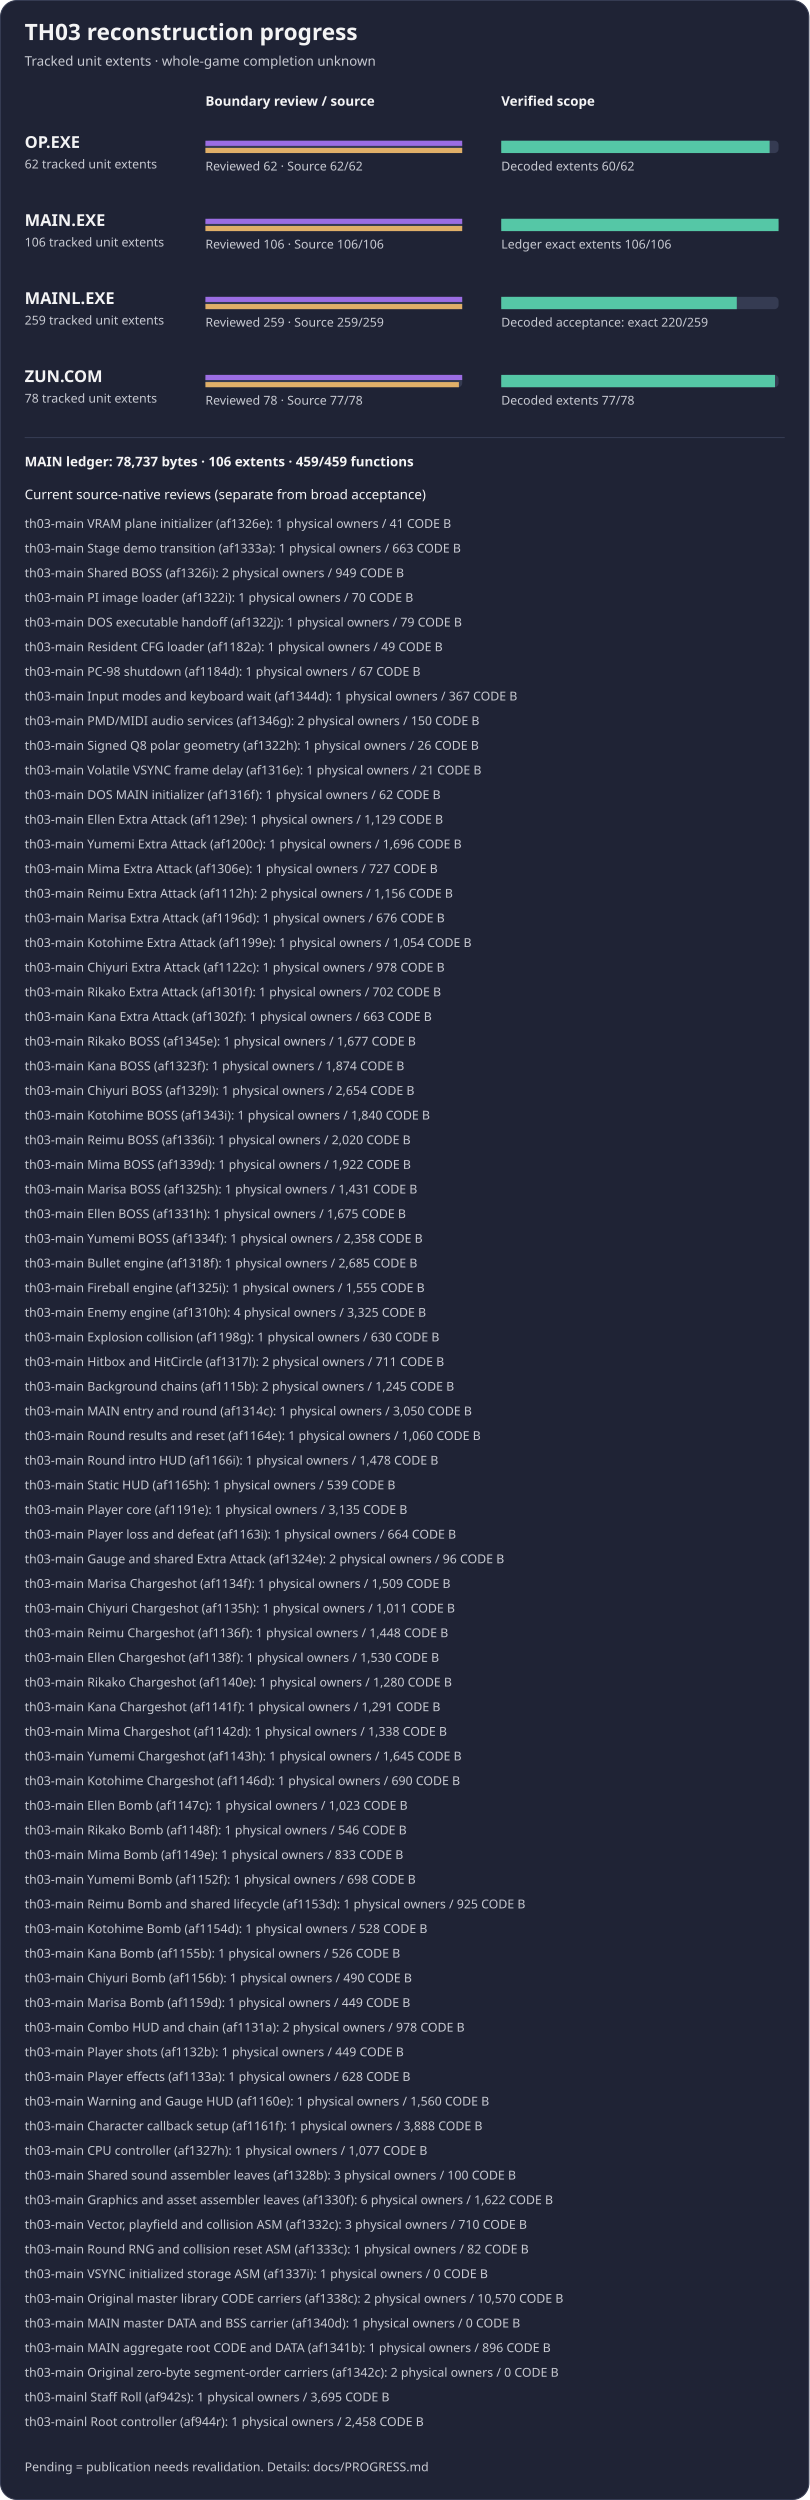
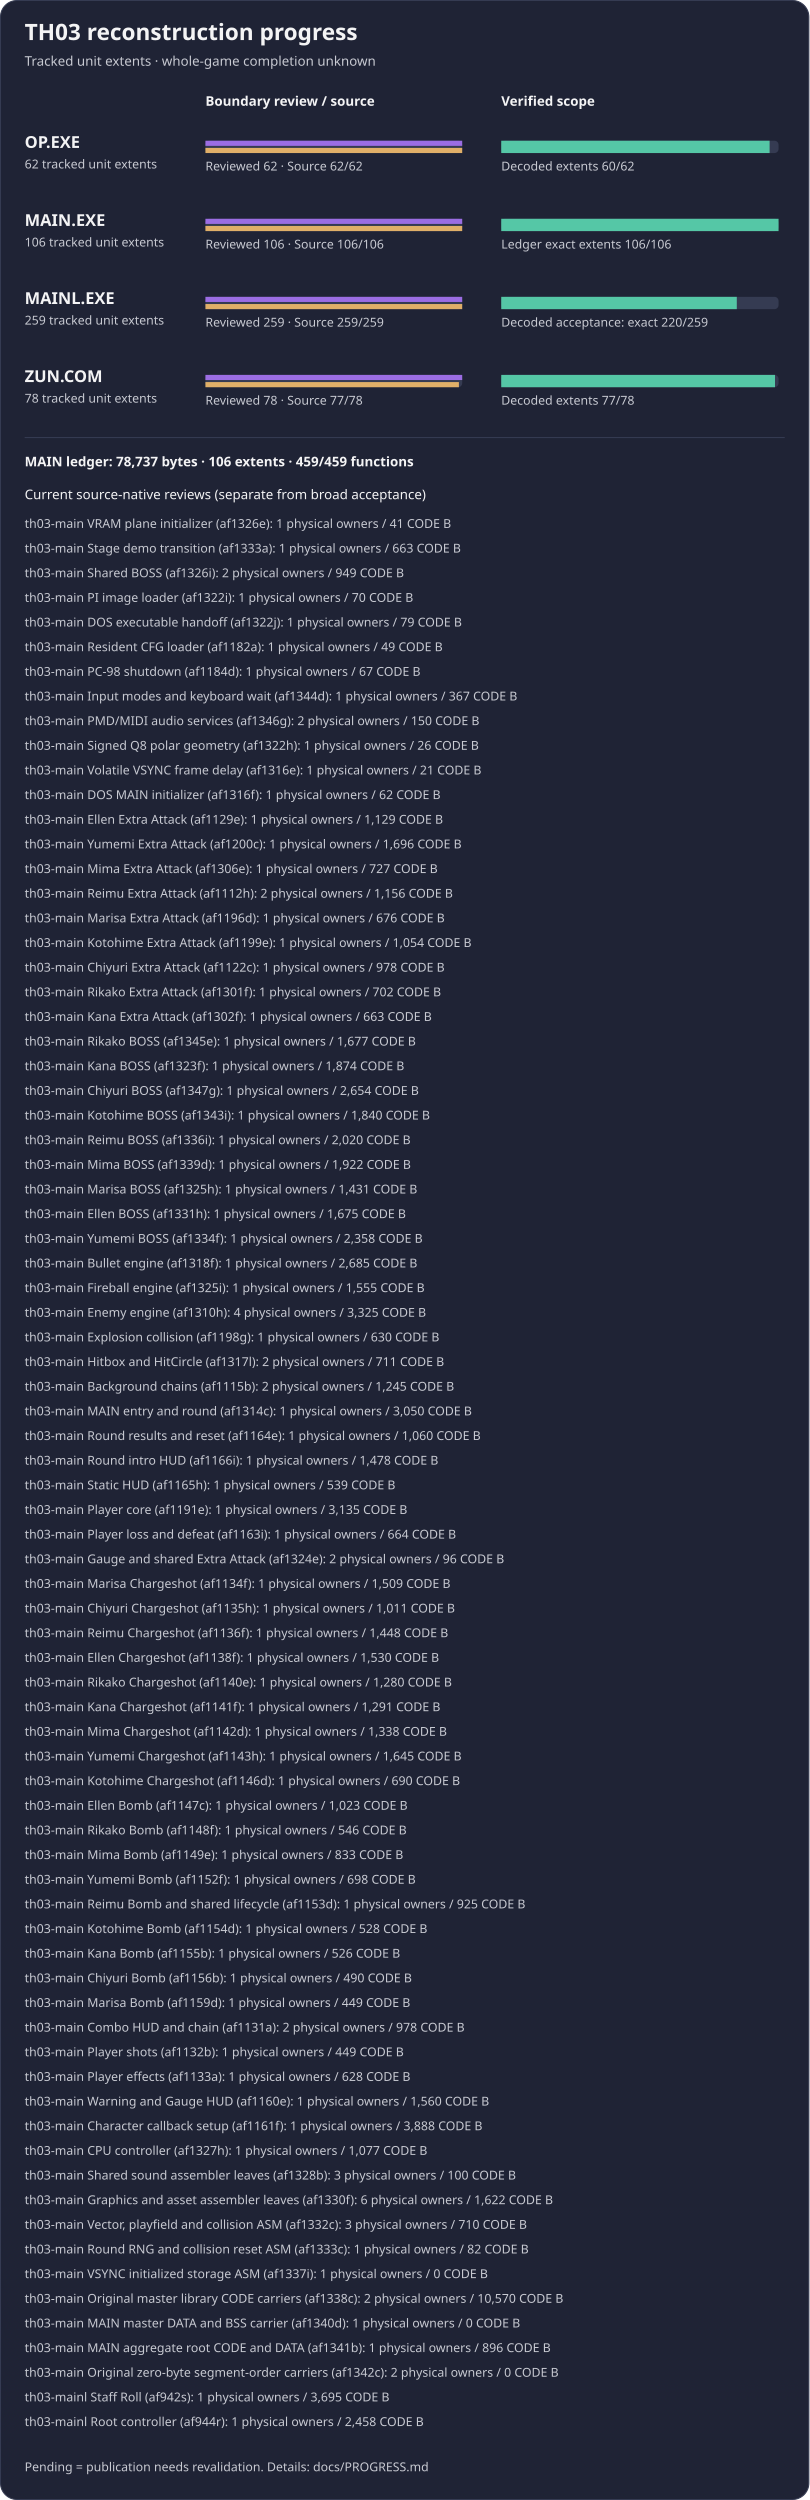
<svg xmlns="http://www.w3.org/2000/svg" width="788" height="2434" viewBox="0 0 788 2434" role="img" aria-label="TH03 reviewed subset reconstruction progress">
  <rect x="0.5" y="0.5" width="787" height="2433" rx="16" fill="#1f2335" stroke="#353b52" />
  <text x="24" y="39" fill="#f4f4f5" font-family="sans-serif" font-size="22" font-weight="600">TH03 reconstruction progress</text>
  <text x="24" y="64" fill="#c8cad2" font-family="sans-serif" font-size="13">Tracked unit extents · whole-game completion unknown</text>
  <text x="200" y="103" fill="#f4f4f5" font-family="sans-serif" font-size="13" font-weight="600">Boundary review / source</text>
  <text x="488" y="103" fill="#f4f4f5" font-family="sans-serif" font-size="13" font-weight="600">Verified scope</text>
  <g aria-label="OP.EXE bars count tracked unit extents, not functions; source-present is not exact">
    <text x="24" y="144" fill="#f4f4f5" font-family="sans-serif" font-size="16" font-weight="600">OP.EXE</text>
    <text x="24" y="164" fill="#c8cad2" font-family="sans-serif" font-size="12">62 tracked unit extents</text>
    <rect x="200" y="137" width="250" height="12" rx="4" fill="#353b52" />
    <rect x="488" y="137" width="270" height="12" rx="4" fill="#353b52" />
    <rect x="200" y="137" width="250.00" height="5" fill="#9b6de3" />
    <rect x="200" y="144" width="250.00" height="5" fill="#e0af68" />
    <rect x="488" y="137" width="261.29" height="12" fill="#55c7a6" />
    <text x="200" y="166" fill="#c8cad2" font-family="sans-serif" font-size="12">Reviewed 62 · Source 62/62</text>
    <text x="488" y="166" fill="#c8cad2" font-family="sans-serif" font-size="12">Decoded extents 60/62</text>
  </g>
  <g aria-label="MAIN.EXE bars count tracked unit extents, not functions; source-present is not exact">
    <text x="24" y="220" fill="#f4f4f5" font-family="sans-serif" font-size="16" font-weight="600">MAIN.EXE</text>
    <text x="24" y="240" fill="#c8cad2" font-family="sans-serif" font-size="12">106 tracked unit extents</text>
    <rect x="200" y="213" width="250" height="12" rx="4" fill="#353b52" />
    <rect x="488" y="213" width="270" height="12" rx="4" fill="#353b52" />
    <rect x="200" y="213" width="250.00" height="5" fill="#9b6de3" />
    <rect x="200" y="220" width="250.00" height="5" fill="#e0af68" />
    <rect x="488" y="213" width="270.00" height="12" fill="#55c7a6" />
    <text x="200" y="242" fill="#c8cad2" font-family="sans-serif" font-size="12">Reviewed 106 · Source 106/106</text>
    <text x="488" y="242" fill="#c8cad2" font-family="sans-serif" font-size="12">Ledger exact extents 106/106</text>
  </g>
  <g aria-label="MAINL bars count tracked unit extents, not functions; source-present is not exact">
    <text x="24" y="296" fill="#f4f4f5" font-family="sans-serif" font-size="16" font-weight="600">MAINL.EXE</text>
    <text x="24" y="316" fill="#c8cad2" font-family="sans-serif" font-size="12">259 tracked unit extents</text>
    <rect x="200" y="289" width="250" height="12" rx="4" fill="#353b52" />
    <rect x="488" y="289" width="270" height="12" rx="4" fill="#353b52" />
    <rect x="200" y="289" width="250.00" height="5" fill="#9b6de3" />
    <rect x="200" y="296" width="250.00" height="5" fill="#e0af68" />
    <rect x="488" y="289" width="229.34" height="12" fill="#55c7a6" />
    <text x="200" y="318" fill="#c8cad2" font-family="sans-serif" font-size="12">Reviewed 259 · Source 259/259</text>
    <text x="488" y="318" fill="#c8cad2" font-family="sans-serif" font-size="12">Decoded acceptance: exact 220/259</text>
  </g>
  <g aria-label="ZUN.COM bars count tracked unit extents, not functions; source-present is not exact">
    <text x="24" y="372" fill="#f4f4f5" font-family="sans-serif" font-size="16" font-weight="600">ZUN.COM</text>
    <text x="24" y="392" fill="#c8cad2" font-family="sans-serif" font-size="12">78 tracked unit extents</text>
    <rect x="200" y="365" width="250" height="12" rx="4" fill="#353b52" />
    <rect x="488" y="365" width="270" height="12" rx="4" fill="#353b52" />
    <rect x="200" y="365" width="250.00" height="5" fill="#9b6de3" />
    <rect x="200" y="372" width="246.79" height="5" fill="#e0af68" />
    <rect x="488" y="365" width="266.54" height="12" fill="#55c7a6" />
    <text x="200" y="394" fill="#c8cad2" font-family="sans-serif" font-size="12">Reviewed 78 · Source 77/78</text>
    <text x="488" y="394" fill="#c8cad2" font-family="sans-serif" font-size="12">Decoded extents 77/78</text>
  </g>
  <path d="M24 426 H764" stroke="#353b52" />
  <text x="24" y="454" fill="#f4f4f5" font-family="sans-serif" font-size="13" font-weight="600">MAIN ledger: 78,737 bytes · 106 extents · 459/459 functions</text>
  <text x="24" y="486" fill="#f4f4f5" font-family="sans-serif" font-size="13">Current source-native reviews (separate from broad acceptance)</text>
  <text x="24" y="514" fill="#c8cad2" font-family="sans-serif" font-size="12">th03-main VRAM plane initializer (af1326e): 1 physical owners / 41 CODE B</text>
  <text x="24" y="538" fill="#c8cad2" font-family="sans-serif" font-size="12">th03-main Stage demo transition (af1333a): 1 physical owners / 663 CODE B</text>
  <text x="24" y="562" fill="#c8cad2" font-family="sans-serif" font-size="12">th03-main Shared BOSS (af1326i): 2 physical owners / 949 CODE B</text>
  <text x="24" y="586" fill="#c8cad2" font-family="sans-serif" font-size="12">th03-main PI image loader (af1322i): 1 physical owners / 70 CODE B</text>
  <text x="24" y="610" fill="#c8cad2" font-family="sans-serif" font-size="12">th03-main DOS executable handoff (af1322j): 1 physical owners / 79 CODE B</text>
  <text x="24" y="634" fill="#c8cad2" font-family="sans-serif" font-size="12">th03-main Resident CFG loader (af1182a): 1 physical owners / 49 CODE B</text>
  <text x="24" y="658" fill="#c8cad2" font-family="sans-serif" font-size="12">th03-main PC-98 shutdown (af1184d): 1 physical owners / 67 CODE B</text>
  <text x="24" y="682" fill="#c8cad2" font-family="sans-serif" font-size="12">th03-main Input modes and keyboard wait (af1344d): 1 physical owners / 367 CODE B</text>
  <text x="24" y="706" fill="#c8cad2" font-family="sans-serif" font-size="12">th03-main PMD/MIDI audio services (af1346g): 2 physical owners / 150 CODE B</text>
  <text x="24" y="730" fill="#c8cad2" font-family="sans-serif" font-size="12">th03-main Signed Q8 polar geometry (af1322h): 1 physical owners / 26 CODE B</text>
  <text x="24" y="754" fill="#c8cad2" font-family="sans-serif" font-size="12">th03-main Volatile VSYNC frame delay (af1316e): 1 physical owners / 21 CODE B</text>
  <text x="24" y="778" fill="#c8cad2" font-family="sans-serif" font-size="12">th03-main DOS MAIN initializer (af1316f): 1 physical owners / 62 CODE B</text>
  <text x="24" y="802" fill="#c8cad2" font-family="sans-serif" font-size="12">th03-main Ellen Extra Attack (af1129e): 1 physical owners / 1,129 CODE B</text>
  <text x="24" y="826" fill="#c8cad2" font-family="sans-serif" font-size="12">th03-main Yumemi Extra Attack (af1200c): 1 physical owners / 1,696 CODE B</text>
  <text x="24" y="850" fill="#c8cad2" font-family="sans-serif" font-size="12">th03-main Mima Extra Attack (af1306e): 1 physical owners / 727 CODE B</text>
  <text x="24" y="874" fill="#c8cad2" font-family="sans-serif" font-size="12">th03-main Reimu Extra Attack (af1112h): 2 physical owners / 1,156 CODE B</text>
  <text x="24" y="898" fill="#c8cad2" font-family="sans-serif" font-size="12">th03-main Marisa Extra Attack (af1196d): 1 physical owners / 676 CODE B</text>
  <text x="24" y="922" fill="#c8cad2" font-family="sans-serif" font-size="12">th03-main Kotohime Extra Attack (af1199e): 1 physical owners / 1,054 CODE B</text>
  <text x="24" y="946" fill="#c8cad2" font-family="sans-serif" font-size="12">th03-main Chiyuri Extra Attack (af1122c): 1 physical owners / 978 CODE B</text>
  <text x="24" y="970" fill="#c8cad2" font-family="sans-serif" font-size="12">th03-main Rikako Extra Attack (af1301f): 1 physical owners / 702 CODE B</text>
  <text x="24" y="994" fill="#c8cad2" font-family="sans-serif" font-size="12">th03-main Kana Extra Attack (af1302f): 1 physical owners / 663 CODE B</text>
  <text x="24" y="1018" fill="#c8cad2" font-family="sans-serif" font-size="12">th03-main Rikako BOSS (af1345e): 1 physical owners / 1,677 CODE B</text>
  <text x="24" y="1042" fill="#c8cad2" font-family="sans-serif" font-size="12">th03-main Kana BOSS (af1323f): 1 physical owners / 1,874 CODE B</text>
-   <text x="24" y="1066" fill="#c8cad2" font-family="sans-serif" font-size="12">th03-main Chiyuri BOSS (af1329l): 1 physical owners / 2,654 CODE B</text>
+   <text x="24" y="1066" fill="#c8cad2" font-family="sans-serif" font-size="12">th03-main Chiyuri BOSS (af1347g): 1 physical owners / 2,654 CODE B</text>
  <text x="24" y="1090" fill="#c8cad2" font-family="sans-serif" font-size="12">th03-main Kotohime BOSS (af1343i): 1 physical owners / 1,840 CODE B</text>
  <text x="24" y="1114" fill="#c8cad2" font-family="sans-serif" font-size="12">th03-main Reimu BOSS (af1336i): 1 physical owners / 2,020 CODE B</text>
  <text x="24" y="1138" fill="#c8cad2" font-family="sans-serif" font-size="12">th03-main Mima BOSS (af1339d): 1 physical owners / 1,922 CODE B</text>
  <text x="24" y="1162" fill="#c8cad2" font-family="sans-serif" font-size="12">th03-main Marisa BOSS (af1325h): 1 physical owners / 1,431 CODE B</text>
  <text x="24" y="1186" fill="#c8cad2" font-family="sans-serif" font-size="12">th03-main Ellen BOSS (af1331h): 1 physical owners / 1,675 CODE B</text>
  <text x="24" y="1210" fill="#c8cad2" font-family="sans-serif" font-size="12">th03-main Yumemi BOSS (af1334f): 1 physical owners / 2,358 CODE B</text>
  <text x="24" y="1234" fill="#c8cad2" font-family="sans-serif" font-size="12">th03-main Bullet engine (af1318f): 1 physical owners / 2,685 CODE B</text>
  <text x="24" y="1258" fill="#c8cad2" font-family="sans-serif" font-size="12">th03-main Fireball engine (af1325i): 1 physical owners / 1,555 CODE B</text>
  <text x="24" y="1282" fill="#c8cad2" font-family="sans-serif" font-size="12">th03-main Enemy engine (af1310h): 4 physical owners / 3,325 CODE B</text>
  <text x="24" y="1306" fill="#c8cad2" font-family="sans-serif" font-size="12">th03-main Explosion collision (af1198g): 1 physical owners / 630 CODE B</text>
  <text x="24" y="1330" fill="#c8cad2" font-family="sans-serif" font-size="12">th03-main Hitbox and HitCircle (af1317l): 2 physical owners / 711 CODE B</text>
  <text x="24" y="1354" fill="#c8cad2" font-family="sans-serif" font-size="12">th03-main Background chains (af1115b): 2 physical owners / 1,245 CODE B</text>
  <text x="24" y="1378" fill="#c8cad2" font-family="sans-serif" font-size="12">th03-main MAIN entry and round (af1314c): 1 physical owners / 3,050 CODE B</text>
  <text x="24" y="1402" fill="#c8cad2" font-family="sans-serif" font-size="12">th03-main Round results and reset (af1164e): 1 physical owners / 1,060 CODE B</text>
  <text x="24" y="1426" fill="#c8cad2" font-family="sans-serif" font-size="12">th03-main Round intro HUD (af1166i): 1 physical owners / 1,478 CODE B</text>
  <text x="24" y="1450" fill="#c8cad2" font-family="sans-serif" font-size="12">th03-main Static HUD (af1165h): 1 physical owners / 539 CODE B</text>
  <text x="24" y="1474" fill="#c8cad2" font-family="sans-serif" font-size="12">th03-main Player core (af1191e): 1 physical owners / 3,135 CODE B</text>
  <text x="24" y="1498" fill="#c8cad2" font-family="sans-serif" font-size="12">th03-main Player loss and defeat (af1163i): 1 physical owners / 664 CODE B</text>
  <text x="24" y="1522" fill="#c8cad2" font-family="sans-serif" font-size="12">th03-main Gauge and shared Extra Attack (af1324e): 2 physical owners / 96 CODE B</text>
  <text x="24" y="1546" fill="#c8cad2" font-family="sans-serif" font-size="12">th03-main Marisa Chargeshot (af1134f): 1 physical owners / 1,509 CODE B</text>
  <text x="24" y="1570" fill="#c8cad2" font-family="sans-serif" font-size="12">th03-main Chiyuri Chargeshot (af1135h): 1 physical owners / 1,011 CODE B</text>
  <text x="24" y="1594" fill="#c8cad2" font-family="sans-serif" font-size="12">th03-main Reimu Chargeshot (af1136f): 1 physical owners / 1,448 CODE B</text>
  <text x="24" y="1618" fill="#c8cad2" font-family="sans-serif" font-size="12">th03-main Ellen Chargeshot (af1138f): 1 physical owners / 1,530 CODE B</text>
  <text x="24" y="1642" fill="#c8cad2" font-family="sans-serif" font-size="12">th03-main Rikako Chargeshot (af1140e): 1 physical owners / 1,280 CODE B</text>
  <text x="24" y="1666" fill="#c8cad2" font-family="sans-serif" font-size="12">th03-main Kana Chargeshot (af1141f): 1 physical owners / 1,291 CODE B</text>
  <text x="24" y="1690" fill="#c8cad2" font-family="sans-serif" font-size="12">th03-main Mima Chargeshot (af1142d): 1 physical owners / 1,338 CODE B</text>
  <text x="24" y="1714" fill="#c8cad2" font-family="sans-serif" font-size="12">th03-main Yumemi Chargeshot (af1143h): 1 physical owners / 1,645 CODE B</text>
  <text x="24" y="1738" fill="#c8cad2" font-family="sans-serif" font-size="12">th03-main Kotohime Chargeshot (af1146d): 1 physical owners / 690 CODE B</text>
  <text x="24" y="1762" fill="#c8cad2" font-family="sans-serif" font-size="12">th03-main Ellen Bomb (af1147c): 1 physical owners / 1,023 CODE B</text>
  <text x="24" y="1786" fill="#c8cad2" font-family="sans-serif" font-size="12">th03-main Rikako Bomb (af1148f): 1 physical owners / 546 CODE B</text>
  <text x="24" y="1810" fill="#c8cad2" font-family="sans-serif" font-size="12">th03-main Mima Bomb (af1149e): 1 physical owners / 833 CODE B</text>
  <text x="24" y="1834" fill="#c8cad2" font-family="sans-serif" font-size="12">th03-main Yumemi Bomb (af1152f): 1 physical owners / 698 CODE B</text>
  <text x="24" y="1858" fill="#c8cad2" font-family="sans-serif" font-size="12">th03-main Reimu Bomb and shared lifecycle (af1153d): 1 physical owners / 925 CODE B</text>
  <text x="24" y="1882" fill="#c8cad2" font-family="sans-serif" font-size="12">th03-main Kotohime Bomb (af1154d): 1 physical owners / 528 CODE B</text>
  <text x="24" y="1906" fill="#c8cad2" font-family="sans-serif" font-size="12">th03-main Kana Bomb (af1155b): 1 physical owners / 526 CODE B</text>
  <text x="24" y="1930" fill="#c8cad2" font-family="sans-serif" font-size="12">th03-main Chiyuri Bomb (af1156b): 1 physical owners / 490 CODE B</text>
  <text x="24" y="1954" fill="#c8cad2" font-family="sans-serif" font-size="12">th03-main Marisa Bomb (af1159d): 1 physical owners / 449 CODE B</text>
  <text x="24" y="1978" fill="#c8cad2" font-family="sans-serif" font-size="12">th03-main Combo HUD and chain (af1131a): 2 physical owners / 978 CODE B</text>
  <text x="24" y="2002" fill="#c8cad2" font-family="sans-serif" font-size="12">th03-main Player shots (af1132b): 1 physical owners / 449 CODE B</text>
  <text x="24" y="2026" fill="#c8cad2" font-family="sans-serif" font-size="12">th03-main Player effects (af1133a): 1 physical owners / 628 CODE B</text>
  <text x="24" y="2050" fill="#c8cad2" font-family="sans-serif" font-size="12">th03-main Warning and Gauge HUD (af1160e): 1 physical owners / 1,560 CODE B</text>
  <text x="24" y="2074" fill="#c8cad2" font-family="sans-serif" font-size="12">th03-main Character callback setup (af1161f): 1 physical owners / 3,888 CODE B</text>
  <text x="24" y="2098" fill="#c8cad2" font-family="sans-serif" font-size="12">th03-main CPU controller (af1327h): 1 physical owners / 1,077 CODE B</text>
  <text x="24" y="2122" fill="#c8cad2" font-family="sans-serif" font-size="12">th03-main Shared sound assembler leaves (af1328b): 3 physical owners / 100 CODE B</text>
  <text x="24" y="2146" fill="#c8cad2" font-family="sans-serif" font-size="12">th03-main Graphics and asset assembler leaves (af1330f): 6 physical owners / 1,622 CODE B</text>
  <text x="24" y="2170" fill="#c8cad2" font-family="sans-serif" font-size="12">th03-main Vector, playfield and collision ASM (af1332c): 3 physical owners / 710 CODE B</text>
  <text x="24" y="2194" fill="#c8cad2" font-family="sans-serif" font-size="12">th03-main Round RNG and collision reset ASM (af1333c): 1 physical owners / 82 CODE B</text>
  <text x="24" y="2218" fill="#c8cad2" font-family="sans-serif" font-size="12">th03-main VSYNC initialized storage ASM (af1337i): 1 physical owners / 0 CODE B</text>
  <text x="24" y="2242" fill="#c8cad2" font-family="sans-serif" font-size="12">th03-main Original master library CODE carriers (af1338c): 2 physical owners / 10,570 CODE B</text>
  <text x="24" y="2266" fill="#c8cad2" font-family="sans-serif" font-size="12">th03-main MAIN master DATA and BSS carrier (af1340d): 1 physical owners / 0 CODE B</text>
  <text x="24" y="2290" fill="#c8cad2" font-family="sans-serif" font-size="12">th03-main MAIN aggregate root CODE and DATA (af1341b): 1 physical owners / 896 CODE B</text>
  <text x="24" y="2314" fill="#c8cad2" font-family="sans-serif" font-size="12">th03-main Original zero-byte segment-order carriers (af1342c): 2 physical owners / 0 CODE B</text>
  <text x="24" y="2338" fill="#c8cad2" font-family="sans-serif" font-size="12">th03-mainl Staff Roll (af942s): 1 physical owners / 3,695 CODE B</text>
  <text x="24" y="2362" fill="#c8cad2" font-family="sans-serif" font-size="12">th03-mainl Root controller (af944r): 1 physical owners / 2,458 CODE B</text>
  <text x="24" y="2406" fill="#c8cad2" font-family="sans-serif" font-size="12">Pending = publication needs revalidation. Details: docs/PROGRESS.md</text>
</svg>
